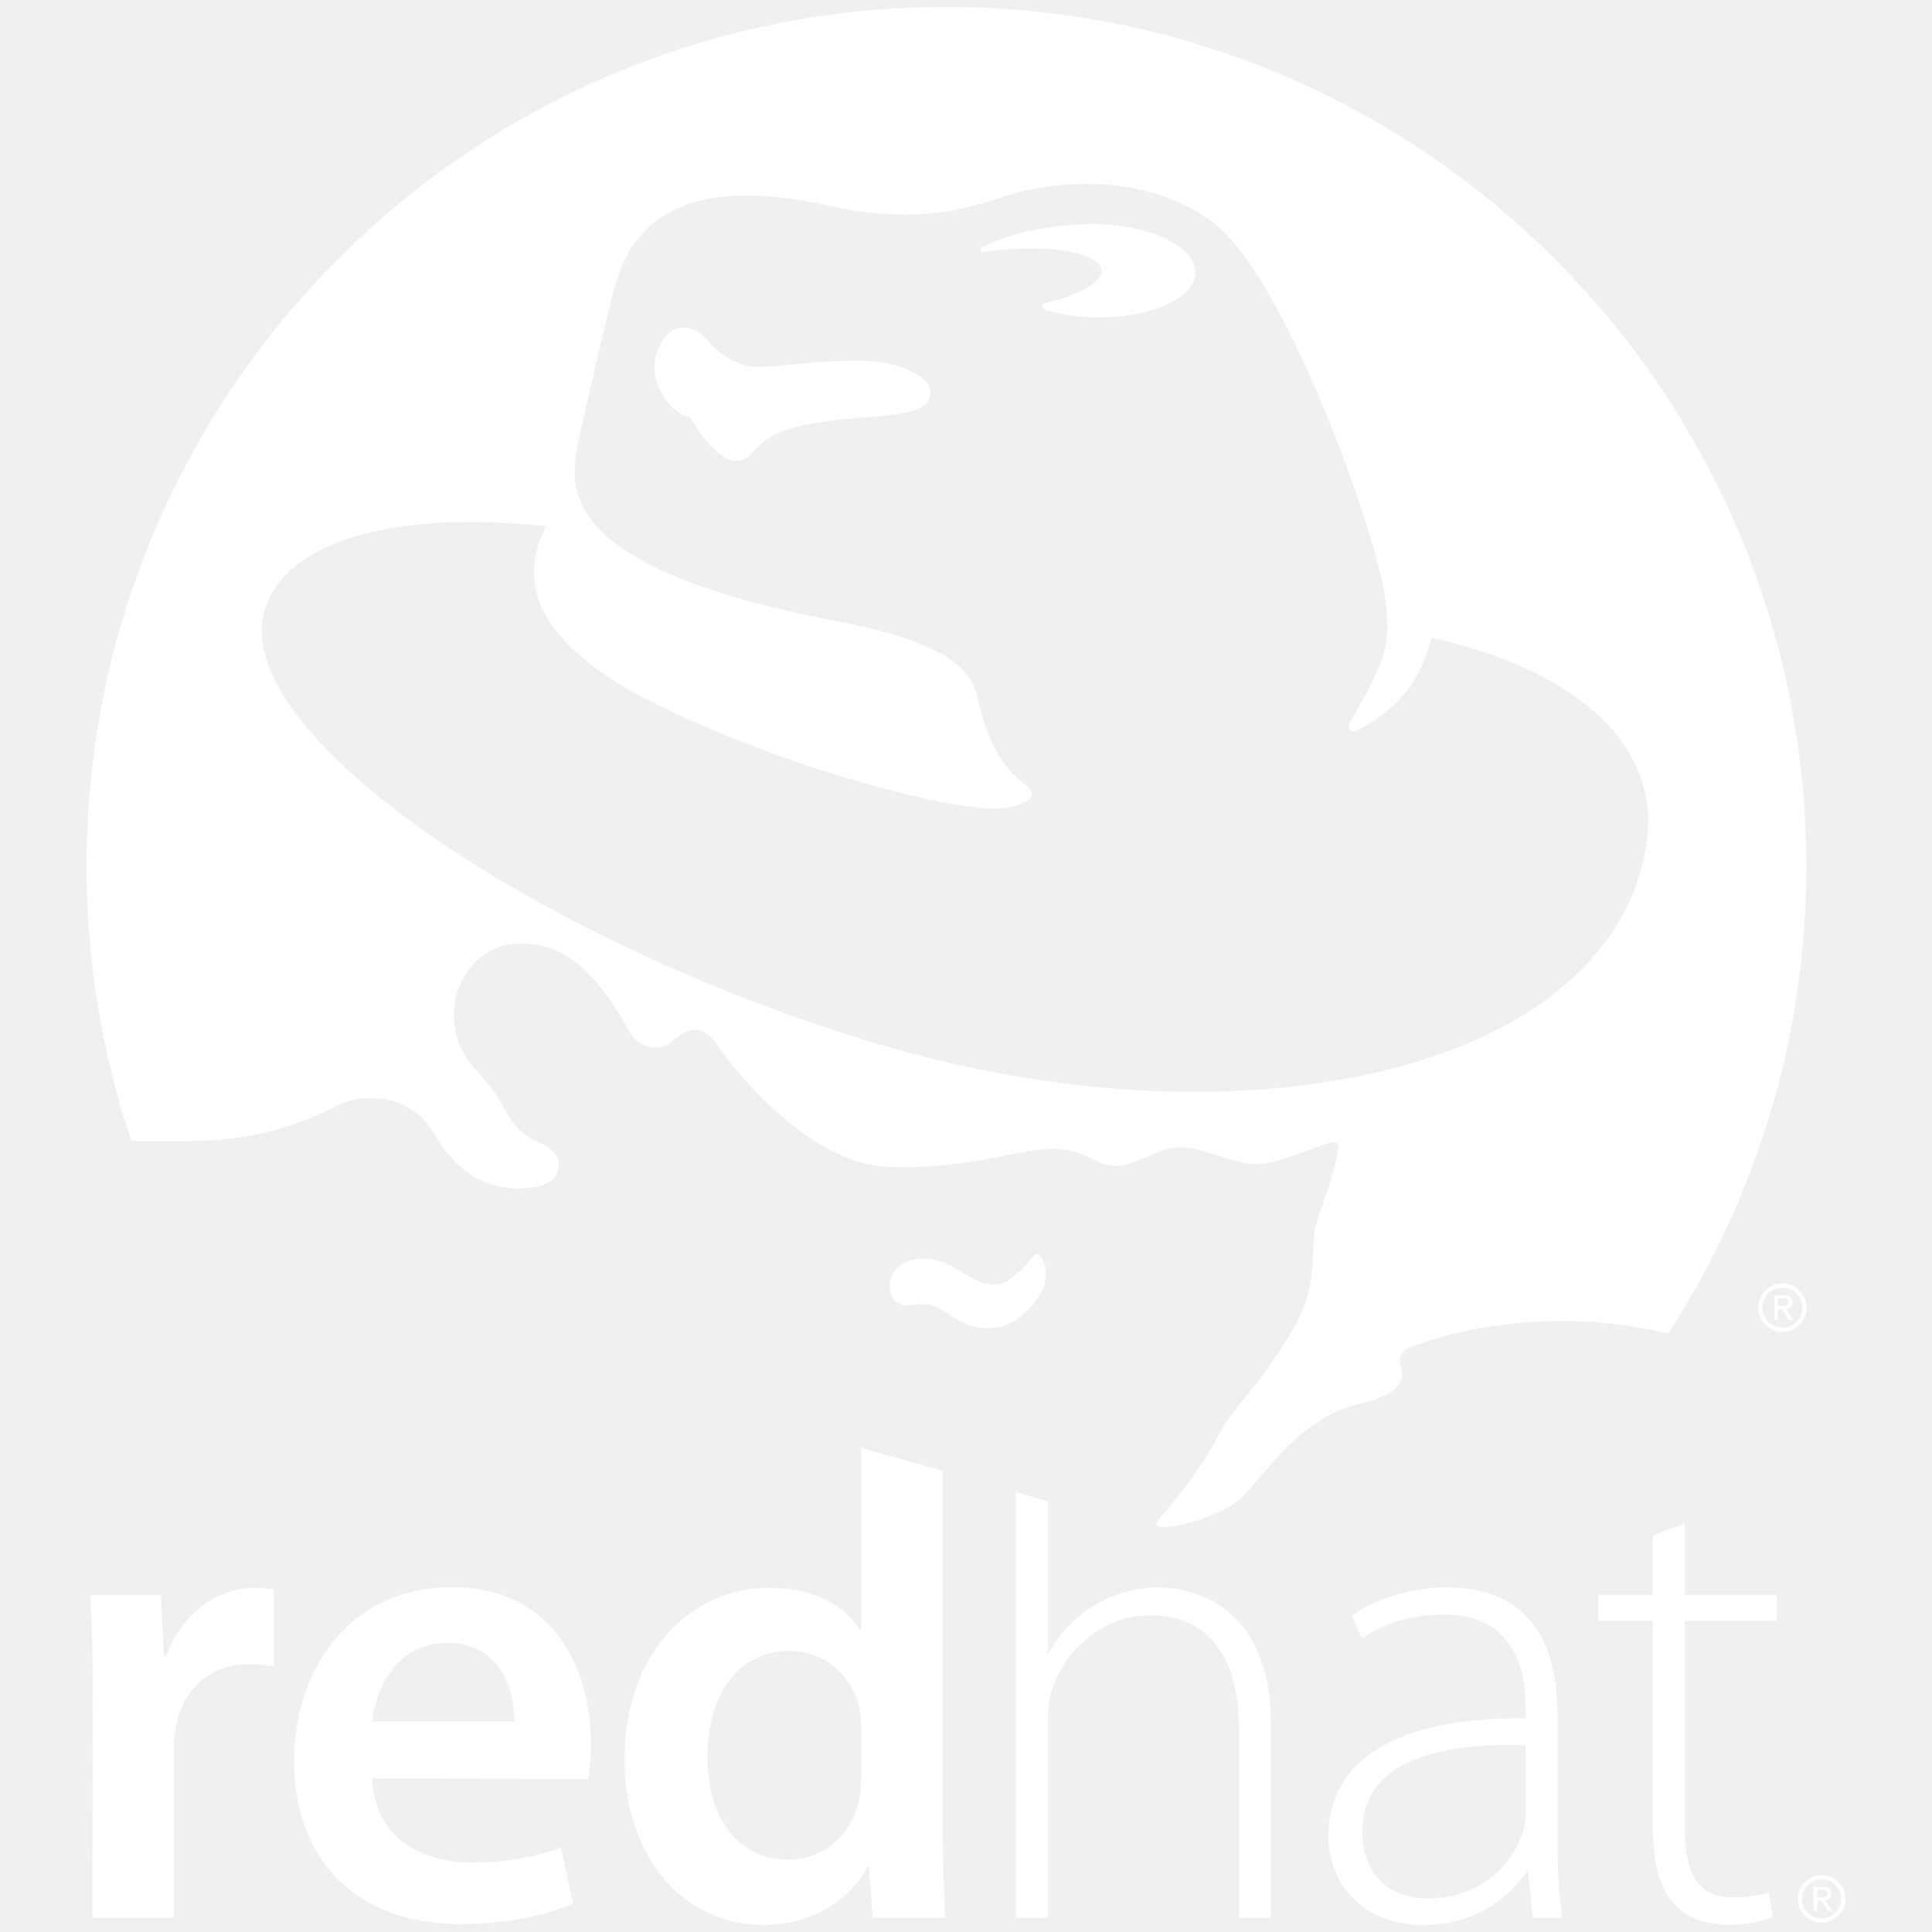
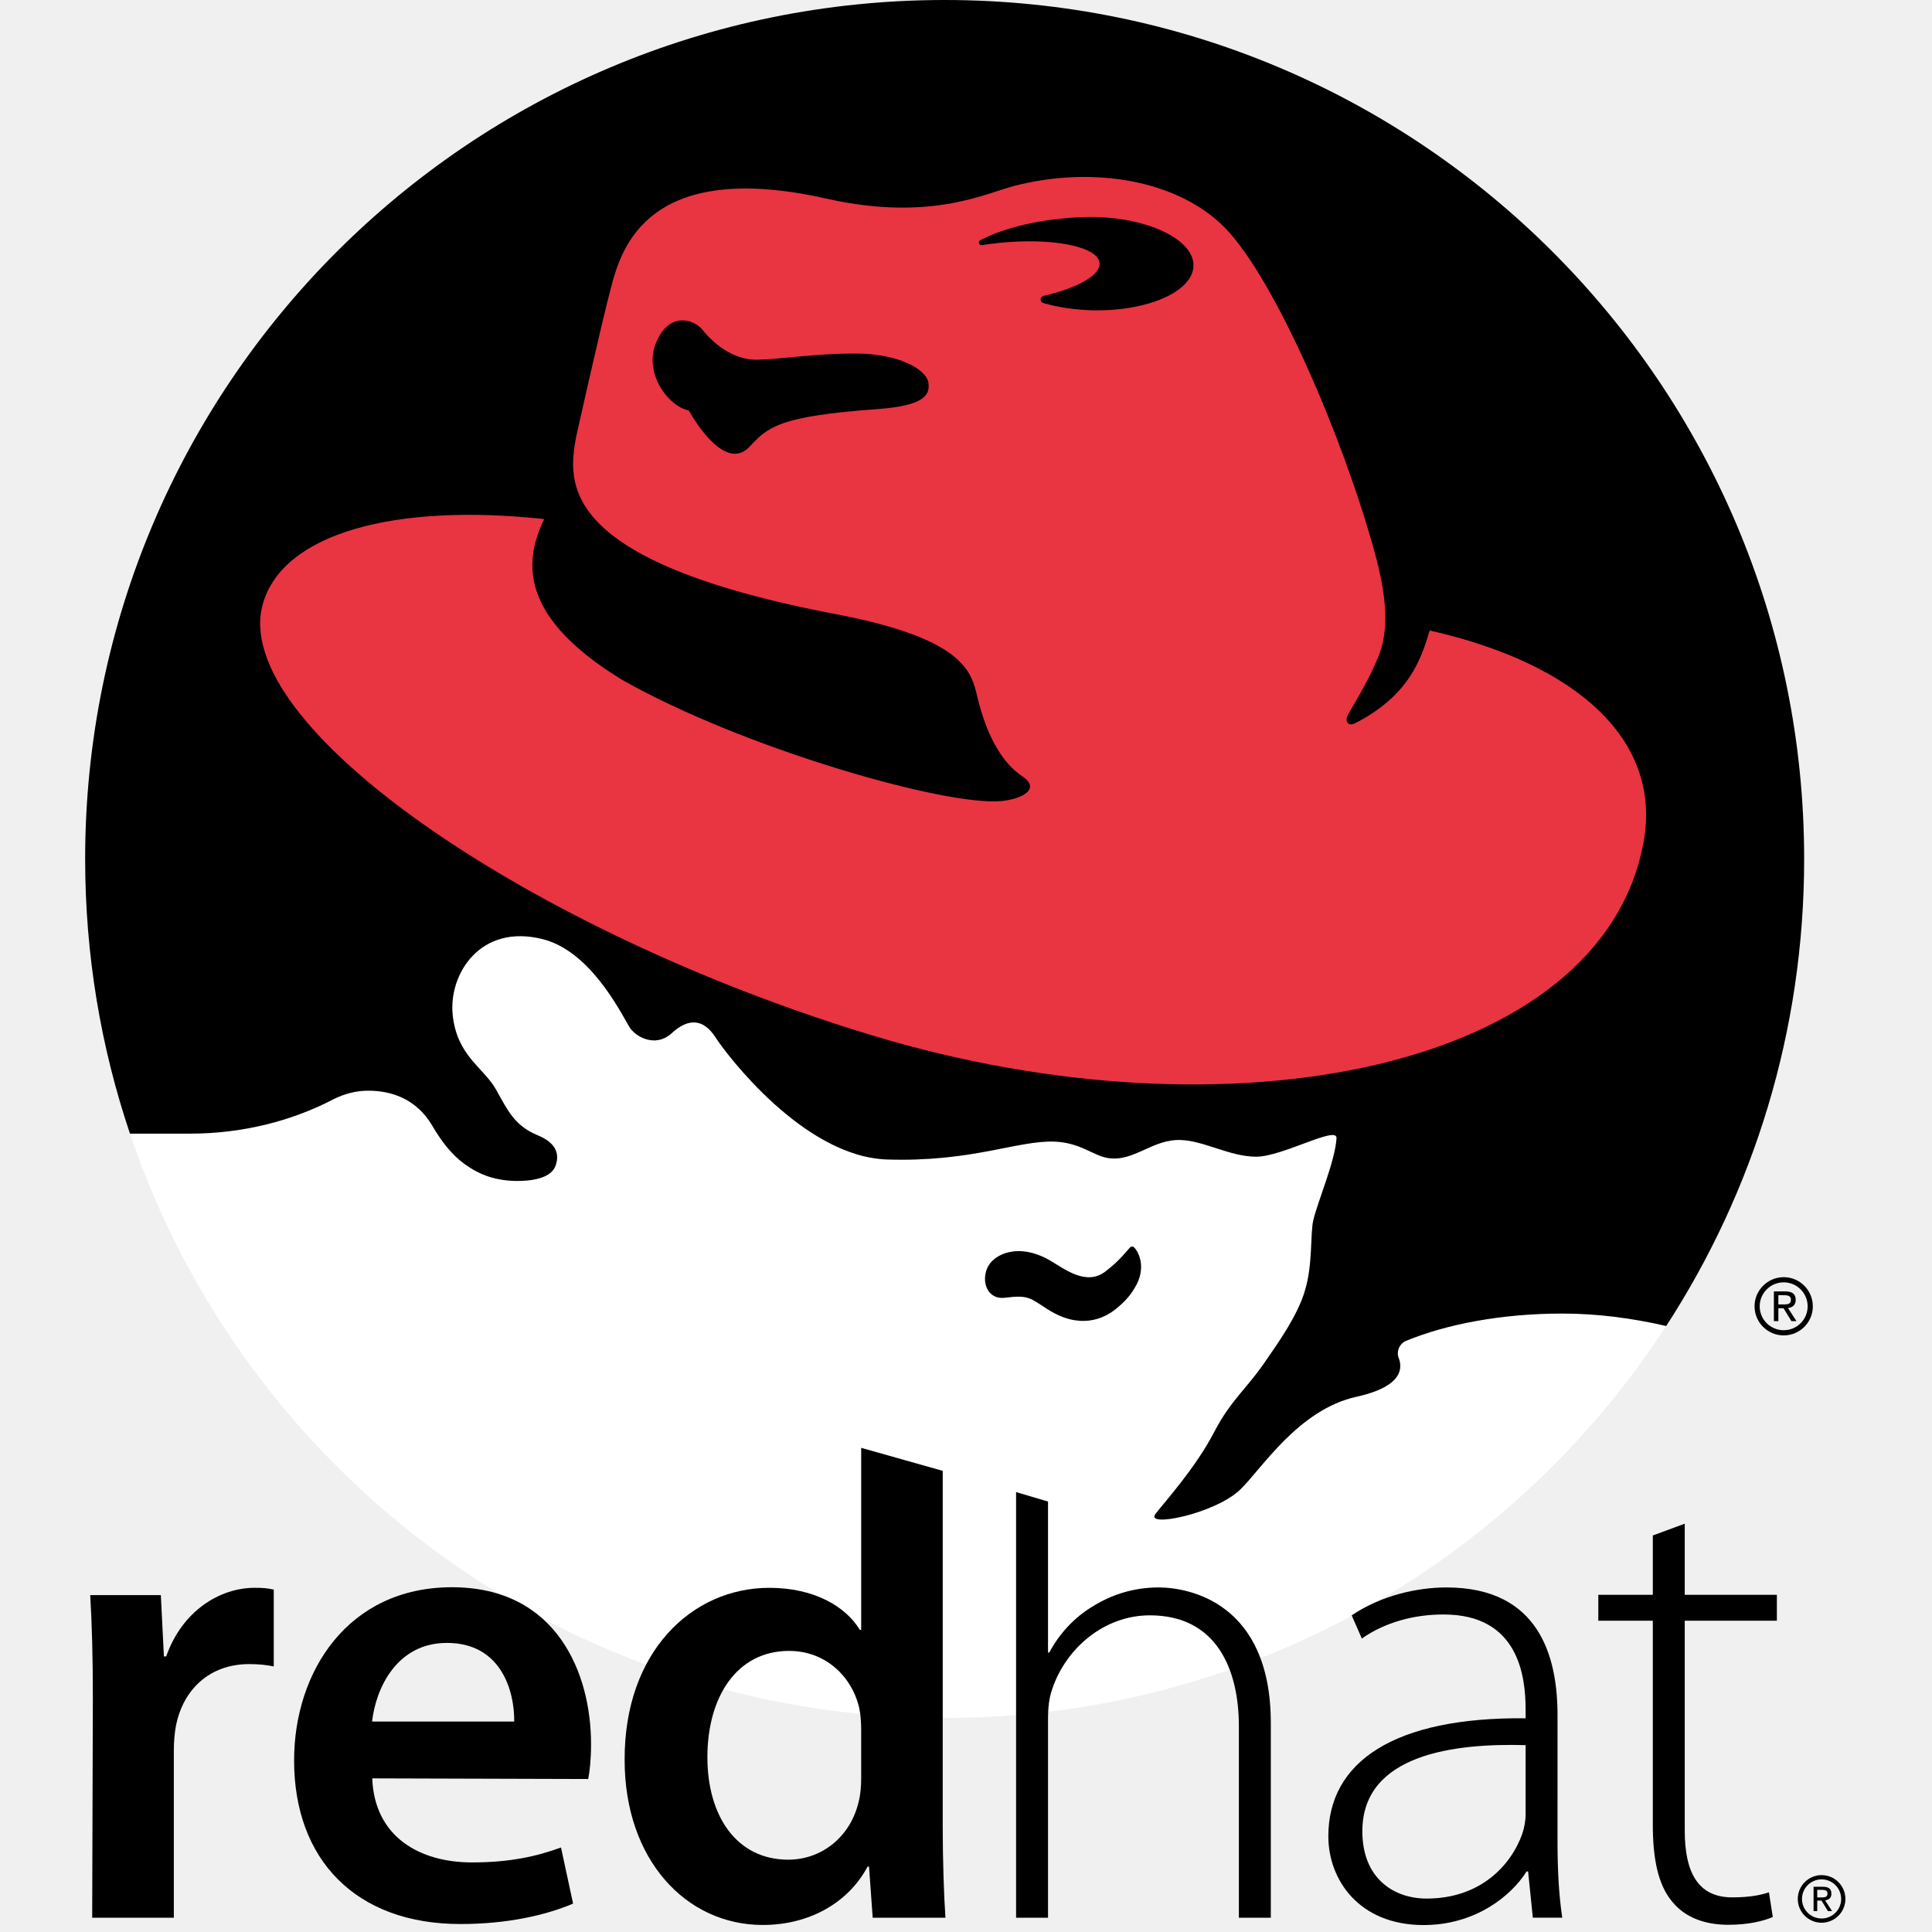
<svg xmlns="http://www.w3.org/2000/svg" version="1.1" id="Layer_1" x="0px" y="0px" width="200px" height="200px" viewBox="0 0 200 200" enable-background="new 0 0 200 200" xml:space="preserve">
-   <path fill="#FFFFFF" d="M107.812,133.733c0.964-1.911,0.175-3.412-0.283-3.852c-0.048-0.042-0.115-0.066-0.187-0.066  c-0.084,0-0.157,0.03-0.211,0.084c-1.151,1.338-1.652,1.784-2.49,2.441c-2.001,1.628-4.292-0.205-5.769-1.067  c-3.273-1.917-5.895-0.711-6.54,0.778c-0.633,1.489,0.072,3.291,1.851,3.062c2.49-0.326,2.604,0.06,4.412,1.2  c3.352,2.134,5.793,0.977,7.053-0.03C106.685,135.451,107.27,134.746,107.812,133.733z" />
-   <path fill="#FFFFFF" d="M113.538,23.189h-0.513c-0.958,0-1.959,0.06-2.978,0.169c-3.4,0.337-6.372,1.181-8.367,2.23  c-0.096,0.042-0.163,0.139-0.163,0.247c0,0.145,0.127,0.265,0.283,0.265h0.048c0.573-0.09,1.157-0.169,1.766-0.229  c5.522-0.555,10.169,0.362,10.398,2.043c0.169,1.272-2.236,2.622-5.787,3.442c-0.193,0.048-0.313,0.199-0.313,0.374  c0,0.181,0.12,0.331,0.307,0.374c1.489,0.434,3.225,0.699,5.064,0.747c5.715,0.121,10.386-1.935,10.459-4.599  C123.81,25.588,119.247,23.321,113.538,23.189z" />
-   <path fill="#FFFFFF" d="M88.781,37.331c-4.346,0-7.457,0.567-10.157,0.639c-2.701,0.072-4.78-1.911-5.751-3.122  c-0.796-0.994-3.352-1.947-4.738,1.248c-1.405,3.225,1.194,6.685,3.346,7.137c0,0,3.581,6.643,6.293,3.743  c1.923-2.043,2.996-3.153,13.273-3.894c4.895-0.362,5.401-1.495,5.251-2.695C96.135,38.97,93.181,37.331,88.781,37.331z" />
-   <path fill="#FFFFFF" d="M186.988,89.684c0-49.14-39.857-88.967-89.009-88.967c-49.164,0-89.015,39.827-89.015,88.967  c0,9.94,1.627,19.506,4.641,28.434h6.197c5.486,0,10.585-1.32,14.865-3.556c1.079-0.543,2.303-0.892,3.605-0.892  c2.731,0,5.075,1.067,6.57,3.508c1.278,2.218,2.483,3.527,3.954,4.455c1.272,0.82,3.008,1.489,5.486,1.374  c1.175-0.054,2.947-0.337,3.394-1.555c0.506-1.398-0.127-2.453-1.838-3.159c-2.399-1.007-3.056-2.483-4.328-4.75  c-1.284-2.273-4.051-3.472-4.485-7.74c-0.428-4.208,2.869-9.5,9.38-7.812c4.708,1.224,7.746,7.029,8.885,9.024  c0.591,1.043,2.701,2.266,4.407,0.711c1.7-1.567,3.267-1.567,4.551,0.428c1.091,1.694,9.096,12.358,17.765,12.641  c8.807,0.283,13.503-1.989,17.343-1.851c2.688,0.102,3.996,1.459,5.533,1.7c2.707,0.434,4.629-2.013,7.613-1.863  c2.411,0.109,5.046,1.724,7.746,1.724s8.391-3.261,8.312-1.917c-0.138,2.381-1.965,6.582-2.411,8.524  c-0.313,1.344-0.042,4.605-0.85,7.216c-0.723,2.658-3.201,6.034-3.846,6.992c-2.176,3.267-3.762,4.25-5.546,7.668  c-1.983,3.834-5.25,7.384-6.106,8.523c-1.091,1.459,6.167-0.042,8.741-2.489c2.188-2.068,6.016-8.319,12.08-9.651  c4.087-0.904,4.907-2.471,4.412-3.924c-0.085-0.163-0.127-0.374-0.127-0.573c0-0.555,0.325-1.037,0.795-1.272  c4.226-1.754,9.952-2.851,16.252-2.851c3.677,0,7.318,0.494,10.748,1.29C181.738,124.103,186.988,107.515,186.988,89.684z   M170.358,87.929c-4.262,23.419-42.6,31.297-79.877,20.019C54.958,97.194,23.763,75.771,27.374,63.233  c2.098-7.312,13.689-10.429,29.133-8.759c-2.339,4.774-2.17,10.392,8.053,16.637c12.502,7.095,33.63,13.153,39.339,12.556  c2.128-0.211,4.045-1.272,2.128-2.55c-1.917-1.278-3.617-3.834-4.684-8.301c-0.603-2.489-1.278-5.961-14.696-8.511  C57.84,58.814,58.955,50.677,59.805,45.987c0,0,2.556-11.495,3.629-15.54c1.061-4.045,3.81-13.328,22.358-9.15  c10.718,2.411,16.499-0.59,19.453-1.344c8.029-2.062,16.902-0.639,21.803,4.4c5.07,5.214,12.062,21.315,15.408,33.353  c1.706,6.112,1.248,9.048,0.398,11.116c-0.615,1.404-0.982,2.297-3.092,5.877c-0.368,0.639-0.066,1.32,0.748,0.904  c5.57-2.857,6.818-6.637,7.698-9.591C163.329,69.418,172.293,77.29,170.358,87.929z" />
-   <path fill="#FFFFFF" d="M185.555,134.816c0-0.509-0.3-0.731-0.903-0.731h-0.98v2.567h0.387v-1.112h0.448l0.677,1.112h0.438  l-0.734-1.132C185.268,135.473,185.555,135.274,185.555,134.816z M184.059,135.21v-0.798h0.529c0.266,0,0.556,0.064,0.556,0.377  c0,0.398-0.29,0.421-0.62,0.421H184.059z" />
-   <path fill="#FFFFFF" d="M187.033,135.372c0-1.385-1.125-2.517-2.513-2.517c-1.388,0-2.517,1.132-2.517,2.517  c0,1.385,1.129,2.51,2.517,2.51C185.908,137.882,187.033,136.757,187.033,135.372z M184.52,137.434  c-1.145,0-2.072-0.923-2.072-2.058c0-1.149,0.926-2.072,2.072-2.072c1.139,0,2.065,0.923,2.065,2.072  C186.585,136.511,185.658,137.434,184.52,137.434z" />
-   <path fill="#FFFFFF" d="M17.206,171.471h-0.238l-0.317-6.345H9.338c0.178,2.973,0.274,6.259,0.274,10.732L9.543,198.52h8.453  v-17.318c0-0.908,0.079-1.804,0.218-2.547c0.756-3.828,3.551-6.388,7.574-6.388c1.017,0,1.757,0.083,2.55,0.241v-7.954  c-0.68-0.155-1.163-0.185-1.985-0.185C22.749,164.369,18.851,166.767,17.206,171.471z" />
-   <path fill="#FFFFFF" d="M46.786,164.31c-10.748,0-16.341,8.717-16.341,17.936c0,10.233,6.359,16.929,17.209,16.929  c4.849,0,8.816-0.902,11.673-2.114l-1.252-5.81c-2.55,0.935-5.335,1.546-9.219,1.546c-5.411,0-10.098-2.649-10.319-8.7l22.352,0.066  c0.159-0.786,0.297-2.041,0.297-3.614C61.187,173.238,57.653,164.31,46.786,164.31z M38.518,178.213  c0.38-3.419,2.543-8.139,7.746-8.139c5.658,0,7.006,5.044,6.966,8.139H38.518z" />
-   <path fill="#FFFFFF" d="M97.592,152.262l-8.443-2.382v18.841h-0.139c-1.496-2.467-4.793-4.35-9.368-4.35  c-8.037,0-15.033,6.646-14.98,17.834c0,10.266,6.319,17.067,14.299,17.067c4.819,0,8.856-2.296,10.851-6.038h0.149l0.38,5.288h7.531  c-0.155-2.273-0.281-5.946-0.281-9.364V152.262z M89.149,184.041c0,0.885-0.066,1.711-0.258,2.464  c-0.849,3.657-3.842,6.008-7.297,6.008c-5.318,0-8.364-4.482-8.364-10.616c0-6.197,3.016-10.996,8.456-10.996  c3.802,0,6.524,2.682,7.267,5.932c0.145,0.684,0.195,1.529,0.195,2.203V184.041z" />
-   <path fill="#FFFFFF" d="M119.936,164.332c-2.547,0-4.829,0.733-6.742,1.916c-1.988,1.163-3.604,2.963-4.568,4.819h-0.135V155.44  l-3.306-0.978v44.061h3.306v-20.44c0-1.358,0.102-2.299,0.453-3.293c1.427-4.162,5.348-7.571,10.088-7.571  c6.844,0,9.216,5.486,9.216,11.505v19.799h3.306v-20.159C131.553,165.914,123.103,164.332,119.936,164.332z" />
-   <path fill="#FFFFFF" d="M161.235,177.545c0-5.972-1.846-13.213-11.495-13.213c-3.026,0-6.755,0.819-9.814,2.89l1.05,2.401  c2.421-1.708,5.47-2.491,8.397-2.491c7.914-0.05,8.558,6.544,8.558,9.853v0.892c-13.606-0.145-20.423,4.506-20.423,12.218  c0,4.453,3.135,9.186,9.863,9.186c5.315,0,9.041-2.973,10.663-5.549h0.155l0.489,4.786h3.045c-0.383-2.56-0.489-5.292-0.489-7.938  C161.235,190.583,161.235,177.545,161.235,177.545z M157.585,189.837c-1.156,3.254-4.327,6.702-9.899,6.702  c-3.485,0-6.656-2.16-6.656-6.963c0-8.023,9.615-9.127,16.902-8.919c0,0,0,7.174,0,7.174  C157.932,188.406,157.823,189.126,157.585,189.837z" />
-   <path fill="#FFFFFF" d="M174.405,157.732l-3.306,1.219v6.144h-5.642v2.682h5.642v21.137c0,3.412,0.519,6.217,2.031,7.974  c1.308,1.599,3.333,2.365,5.774,2.365c2.018,0,3.534-0.347,4.615-0.803l-0.4-2.56c-0.855,0.301-2.078,0.525-3.799,0.525  c-3.597,0-4.915-2.662-4.915-6.913v-21.725h9.536v-2.682h-9.536V157.732z" />
-   <path fill="#FFFFFF" d="M189.586,196.034c0-0.499-0.294-0.717-0.885-0.717h-0.961v2.517h0.38v-1.09h0.439l0.664,1.09h0.429  l-0.72-1.11C189.306,196.678,189.586,196.483,189.586,196.034z M188.12,196.42v-0.783h0.519c0.261,0,0.545,0.063,0.545,0.37  c0,0.39-0.284,0.413-0.608,0.413H188.12z" />
-   <path fill="#FFFFFF" d="M188.572,194.112c-1.361,0-2.467,1.11-2.467,2.467c0,1.358,1.107,2.461,2.467,2.461s2.464-1.103,2.464-2.461  S189.933,194.112,188.572,194.112z M188.572,198.601c-1.123,0-2.031-0.905-2.031-2.018c0-1.126,0.908-2.031,2.031-2.031  c1.116,0,2.025,0.905,2.025,2.031C190.596,197.696,189.688,198.601,188.572,198.601z" />
+   <path fill="#FFFFFF" d="M172.486,137.256c-3.429-0.783-7.068-1.283-10.744-1.283c-6.297,0-12.021,1.097-16.245,2.85  c-0.47,0.235-0.795,0.723-0.795,1.271c0,0.205,0.042,0.41,0.127,0.578c0.494,1.446-0.325,3.007-4.411,3.917  c-6.062,1.326-9.888,7.586-12.075,9.653c-2.573,2.44-9.828,3.941-8.737,2.476c0.856-1.127,4.121-4.676,6.104-8.508  c1.784-3.423,3.368-4.399,5.543-7.671c0.645-0.958,3.121-4.326,3.844-6.99c0.807-2.603,0.536-5.869,0.85-7.213  c0.446-1.94,2.272-6.14,2.41-8.526c0.078-1.332-5.61,1.928-8.309,1.928c-2.699,0-5.333-1.621-7.743-1.729  c-2.983-0.145-4.905,2.296-7.61,1.862c-1.537-0.241-2.844-1.597-5.531-1.693c-3.838-0.145-8.532,2.127-17.335,1.85  c-8.665-0.283-16.667-10.954-17.757-12.648c-1.283-1.982-2.85-1.982-4.549-0.416c-1.705,1.549-3.814,0.325-4.405-0.717  c-1.139-1.988-4.176-7.791-8.882-9.014c-6.508-1.687-9.804,3.603-9.376,7.803c0.434,4.272,3.2,5.471,4.483,7.743  c1.271,2.266,1.928,3.736,4.326,4.742c1.711,0.711,2.344,1.759,1.838,3.157c-0.446,1.217-2.217,1.5-3.392,1.555  c-2.477,0.121-4.212-0.554-5.483-1.362c-1.47-0.946-2.675-2.248-3.953-4.459c-1.494-2.446-3.838-3.507-6.568-3.507  c-1.302,0-2.525,0.343-3.603,0.892c-4.278,2.235-9.376,3.549-14.859,3.549l-6.194,0.006c11.864,35.171,45.143,60.49,84.339,60.49  C129.096,177.844,156.627,161.695,172.486,137.256" />
+   <path d="M172.486,137.268c-3.429-0.795-7.068-1.289-10.744-1.289c-6.297,0-12.021,1.097-16.245,2.85  c-0.47,0.235-0.795,0.717-0.795,1.271c0,0.199,0.042,0.41,0.127,0.572c0.494,1.452-0.325,3.019-4.411,3.923  c-6.062,1.332-9.888,7.58-12.075,9.647c-2.573,2.446-9.828,3.947-8.737,2.489c0.856-1.139,4.121-4.688,6.104-8.52  c1.784-3.416,3.368-4.399,5.543-7.664c0.645-0.958,3.121-4.332,3.844-6.99c0.807-2.609,0.536-5.869,0.85-7.213  c0.446-1.94,2.272-6.14,2.41-8.52c0.078-1.344-5.61,1.916-8.309,1.916c-2.699,0-5.333-1.615-7.743-1.723  c-2.983-0.151-4.905,2.296-7.61,1.862c-1.537-0.241-2.844-1.597-5.531-1.699c-3.838-0.139-8.532,2.133-17.335,1.85  c-8.665-0.283-16.667-10.942-17.757-12.636c-1.283-1.994-2.85-1.994-4.549-0.428c-1.705,1.555-3.814,0.331-4.405-0.711  c-1.139-1.994-4.176-7.797-8.882-9.02c-6.508-1.687-9.804,3.603-9.376,7.809c0.434,4.266,3.2,5.465,4.483,7.737  c1.271,2.266,1.928,3.742,4.326,4.748c1.711,0.705,2.344,1.759,1.838,3.157c-0.446,1.217-2.217,1.5-3.392,1.555  c-2.477,0.114-4.212-0.554-5.483-1.374c-1.47-0.928-2.675-2.235-3.953-4.453c-1.494-2.44-3.838-3.507-6.568-3.507  c-1.302,0-2.525,0.349-3.603,0.892c-4.278,2.235-9.376,3.555-14.859,3.555h-6.194c-3.013-8.924-4.64-18.486-4.64-28.422  C8.814,39.811,48.649,0,97.793,0c49.132,0,88.973,39.811,88.973,88.931C186.766,106.754,181.518,123.337,172.486,137.268" />
+   <path d="M117.385,129.112c0.458,0.44,1.247,1.94,0.283,3.85c-0.542,1.012-1.127,1.717-2.163,2.549c-1.259,1.006-3.7,2.163-7.05,0.03  c-1.808-1.139-1.922-1.524-4.411-1.199c-1.778,0.229-2.483-1.573-1.85-3.061c0.645-1.488,3.266-2.693,6.538-0.777  c1.476,0.862,3.766,2.693,5.766,1.067c0.838-0.657,1.338-1.103,2.489-2.44c0.054-0.054,0.127-0.084,0.211-0.084  C117.27,129.046,117.336,129.07,117.385,129.112" />
+   <path fill="#E93442" d="M90.864,42.347c-10.274,0.741-11.346,1.85-13.268,3.892c-2.711,2.898-6.291-3.742-6.291-3.742  c-2.151-0.452-4.748-3.911-3.344-7.134c1.386-3.194,3.941-2.242,4.736-1.247c0.97,1.211,3.049,3.194,5.748,3.121  c2.699-0.072,5.809-0.639,10.153-0.639c4.399,0,7.351,1.639,7.514,3.055C96.263,40.853,95.757,41.986,90.864,42.347 M101.662,25.374  h-0.048c-0.157,0-0.283-0.121-0.283-0.265c0-0.108,0.066-0.205,0.163-0.247c1.994-1.048,4.965-1.892,8.363-2.229  c1.018-0.108,2.019-0.169,2.977-0.169h0.512c5.706,0.133,10.268,2.398,10.201,5.061c-0.072,2.663-4.742,4.718-10.454,4.597  c-1.838-0.048-3.573-0.313-5.061-0.747c-0.187-0.042-0.307-0.193-0.307-0.374c0-0.175,0.121-0.325,0.313-0.374  c3.549-0.819,5.953-2.169,5.785-3.441c-0.229-1.681-4.875-2.597-10.394-2.043C102.819,25.205,102.235,25.283,101.662,25.374   M147.999,65.269c-0.88,2.953-2.127,6.731-7.695,9.587c-0.813,0.416-1.115-0.265-0.747-0.904c2.109-3.579,2.477-4.471,3.091-5.875  c0.85-2.067,1.308-5.001-0.398-11.111c-3.344-12.033-10.334-28.127-15.401-33.339c-4.899-5.037-13.768-6.459-21.794-4.399  c-2.953,0.753-8.731,3.754-19.444,1.344c-18.541-4.176-21.288,5.104-22.349,9.147c-1.073,4.043-3.627,15.534-3.627,15.534  c-0.85,4.688-1.964,12.822,26.832,18.312c13.413,2.549,14.088,6.02,14.69,8.508c1.067,4.465,2.766,7.02,4.682,8.297  c1.916,1.277,0,2.338-2.127,2.549c-5.706,0.597-26.826-5.459-39.323-12.551C54.169,64.124,54,58.508,56.338,53.736  c-15.437-1.669-27.025,1.446-29.121,8.755c-3.609,12.533,27.573,33.948,63.081,44.697c37.262,11.274,75.584,3.398,79.844-20.011  C172.077,76.542,163.117,68.673,147.999,65.269" />
+   <g id="g3880">
+     <path d="M184.096,135.431h0.538l0.812,1.334h0.525l-0.881-1.358c0.457-0.057,0.8-0.295,0.8-0.845c0-0.61-0.36-0.877-1.083-0.877   h-1.176v3.08h0.465C184.096,136.765,184.096,135.431,184.096,135.431z M184.096,135.035v-0.958h0.635   c0.319,0,0.667,0.077,0.667,0.453c0,0.477-0.348,0.505-0.744,0.505H184.096z" />
+     <path d="M187.664,135.23c0,1.661-1.35,3.011-3.015,3.011s-3.019-1.35-3.019-3.011s1.354-3.019,3.019-3.019   S187.664,133.569,187.664,135.23 M184.649,132.748c-1.374,0-2.486,1.107-2.486,2.486c0,1.362,1.112,2.47,2.486,2.47   c1.366,0,2.478-1.107,2.478-2.47C187.127,133.856,186.015,132.748,184.649,132.748" />
+   </g>
+   <path d="M17.206,171.471h-0.238l-0.317-6.345H9.338c0.178,2.973,0.274,6.259,0.274,10.732L9.543,198.52h8.453v-17.318  c0-0.908,0.079-1.804,0.218-2.547c0.756-3.828,3.551-6.388,7.574-6.388c1.017,0,1.757,0.083,2.55,0.241v-7.954  c-0.68-0.155-1.163-0.185-1.985-0.185C22.749,164.369,18.851,166.767,17.206,171.471z" />
+   <path d="M46.786,164.31c-10.748,0-16.341,8.717-16.341,17.936c0,10.233,6.359,16.929,17.209,16.929  c4.849,0,8.816-0.902,11.673-2.114l-1.252-5.81c-2.55,0.935-5.335,1.546-9.219,1.546c-5.411,0-10.098-2.649-10.319-8.7l22.352,0.066  c0.159-0.786,0.297-2.041,0.297-3.614C61.187,173.238,57.653,164.31,46.786,164.31z M38.518,178.213  c0.38-3.419,2.543-8.139,7.746-8.139c5.658,0,7.006,5.044,6.966,8.139L38.518,178.213L38.518,178.213z" />
+   <path d="M97.592,152.262l-8.443-2.382v18.841H89.01c-1.496-2.467-4.793-4.35-9.368-4.35c-8.037,0-15.033,6.646-14.98,17.834  c0,10.266,6.319,17.067,14.299,17.067c4.819,0,8.856-2.296,10.851-6.038h0.149l0.38,5.288h7.531  c-0.155-2.273-0.281-5.946-0.281-9.364v-36.896H97.592z M89.149,184.041c0,0.885-0.066,1.711-0.258,2.464  c-0.849,3.657-3.842,6.008-7.297,6.008c-5.318,0-8.364-4.482-8.364-10.616c0-6.197,3.016-10.996,8.456-10.996  c3.802,0,6.524,2.682,7.267,5.932c0.145,0.684,0.195,1.529,0.195,2.203L89.149,184.041L89.149,184.041z" />
+   <path d="M119.936,164.332c-2.547,0-4.829,0.733-6.742,1.916c-1.988,1.163-3.604,2.963-4.568,4.819h-0.135V155.44l-3.306-0.978  v44.061h3.306v-20.44c0-1.358,0.102-2.299,0.453-3.293c1.427-4.162,5.348-7.571,10.088-7.571c6.844,0,9.216,5.486,9.216,11.505  v19.799h3.306v-20.159C131.553,165.914,123.103,164.332,119.936,164.332z" />
+   <path d="M161.235,177.545c0-5.972-1.846-13.213-11.495-13.213c-3.026,0-6.755,0.819-9.814,2.89l1.05,2.401  c2.421-1.708,5.47-2.491,8.397-2.491c7.914-0.05,8.558,6.544,8.558,9.853v0.892c-13.606-0.145-20.423,4.506-20.423,12.218  c0,4.453,3.135,9.186,9.863,9.186c5.315,0,9.041-2.973,10.663-5.549h0.155l0.489,4.786h3.045c-0.383-2.56-0.489-5.292-0.489-7.938  C161.235,190.583,161.235,177.545,161.235,177.545z M157.585,189.837c-1.156,3.254-4.327,6.702-9.899,6.702  c-3.485,0-6.656-2.16-6.656-6.963c0-8.023,9.615-9.127,16.902-8.919v7.174C157.932,188.406,157.823,189.126,157.585,189.837z" />
+   <path d="M174.405,157.732l-3.306,1.219v6.144h-5.642v2.682h5.642v21.137c0,3.412,0.519,6.217,2.031,7.974  c1.308,1.599,3.333,2.365,5.774,2.365c2.018,0,3.534-0.347,4.615-0.803l-0.4-2.56c-0.855,0.301-2.078,0.525-3.799,0.525  c-3.597,0-4.915-2.662-4.915-6.913v-21.725h9.536v-2.682h-9.536L174.405,157.732L174.405,157.732z" />
+   <path d="M189.586,196.034c0-0.499-0.294-0.717-0.885-0.717h-0.961v2.517h0.38v-1.09h0.439l0.664,1.09h0.429l-0.72-1.11  C189.306,196.678,189.586,196.483,189.586,196.034z M188.12,196.42v-0.783h0.519c0.261,0,0.545,0.063,0.545,0.37  c0,0.39-0.284,0.413-0.608,0.413L188.12,196.42L188.12,196.42z" />
+   <path d="M188.572,194.112c-1.361,0-2.467,1.11-2.467,2.467c0,1.358,1.107,2.461,2.467,2.461s2.464-1.103,2.464-2.461  S189.933,194.112,188.572,194.112z M188.572,198.601c-1.123,0-2.031-0.905-2.031-2.018c0-1.126,0.908-2.031,2.031-2.031  c1.116,0,2.025,0.905,2.025,2.031C190.596,197.696,189.688,198.601,188.572,198.601z" />
</svg>
